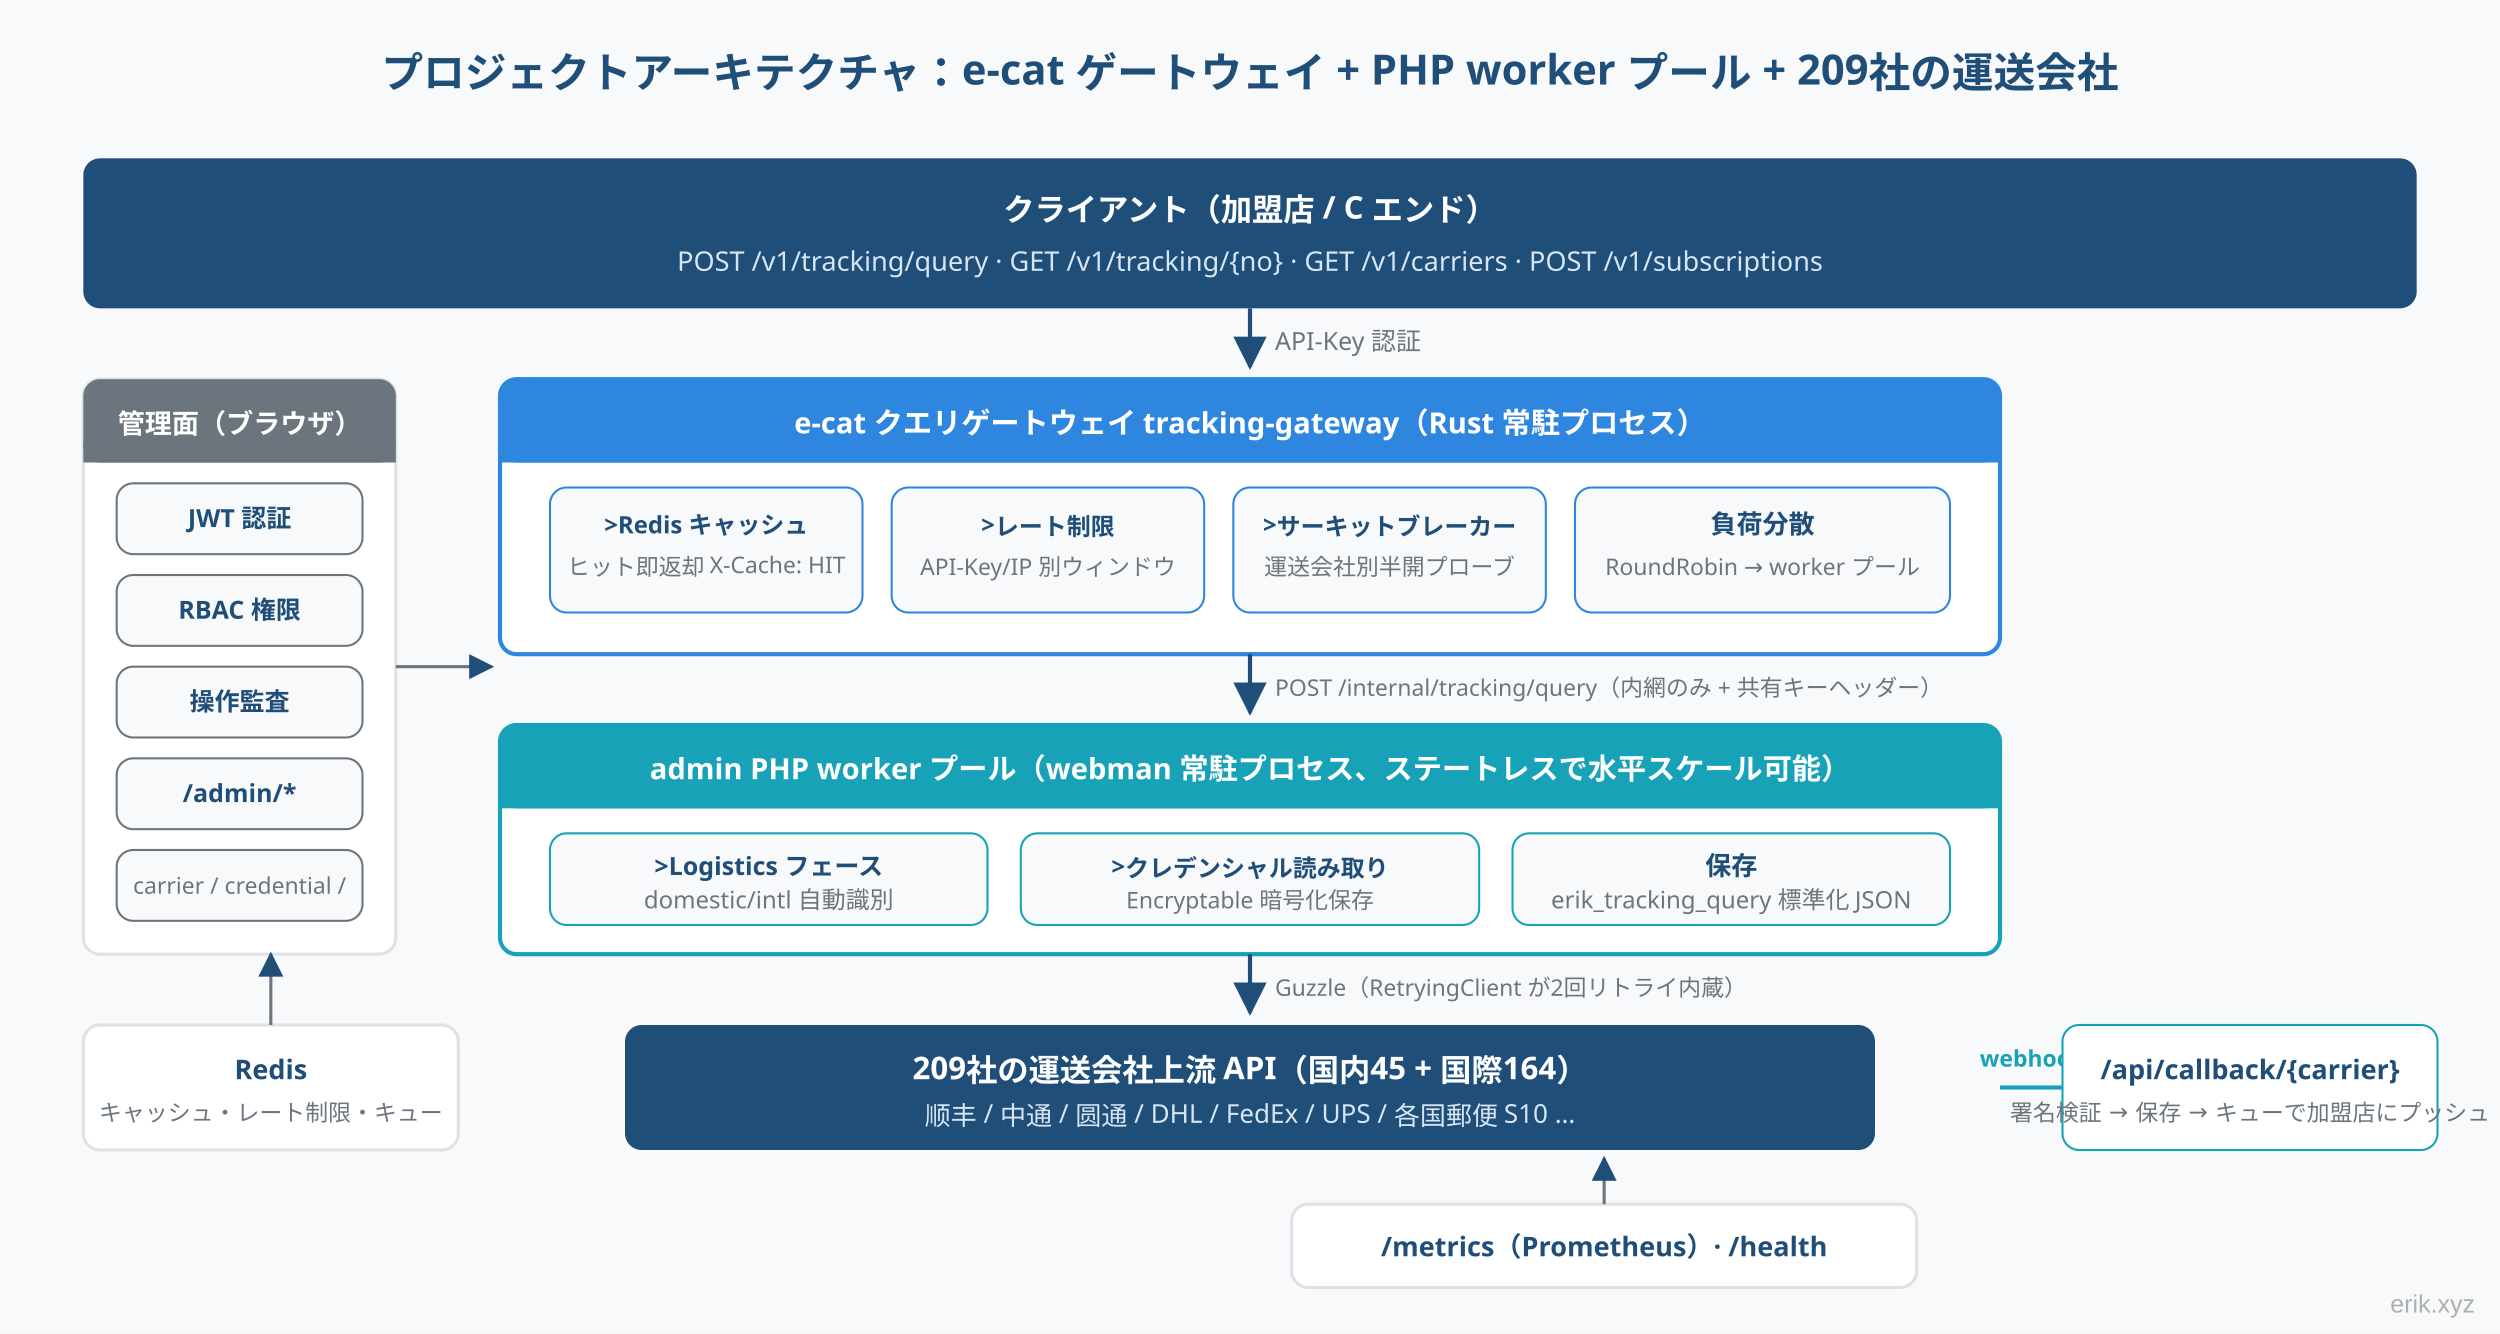
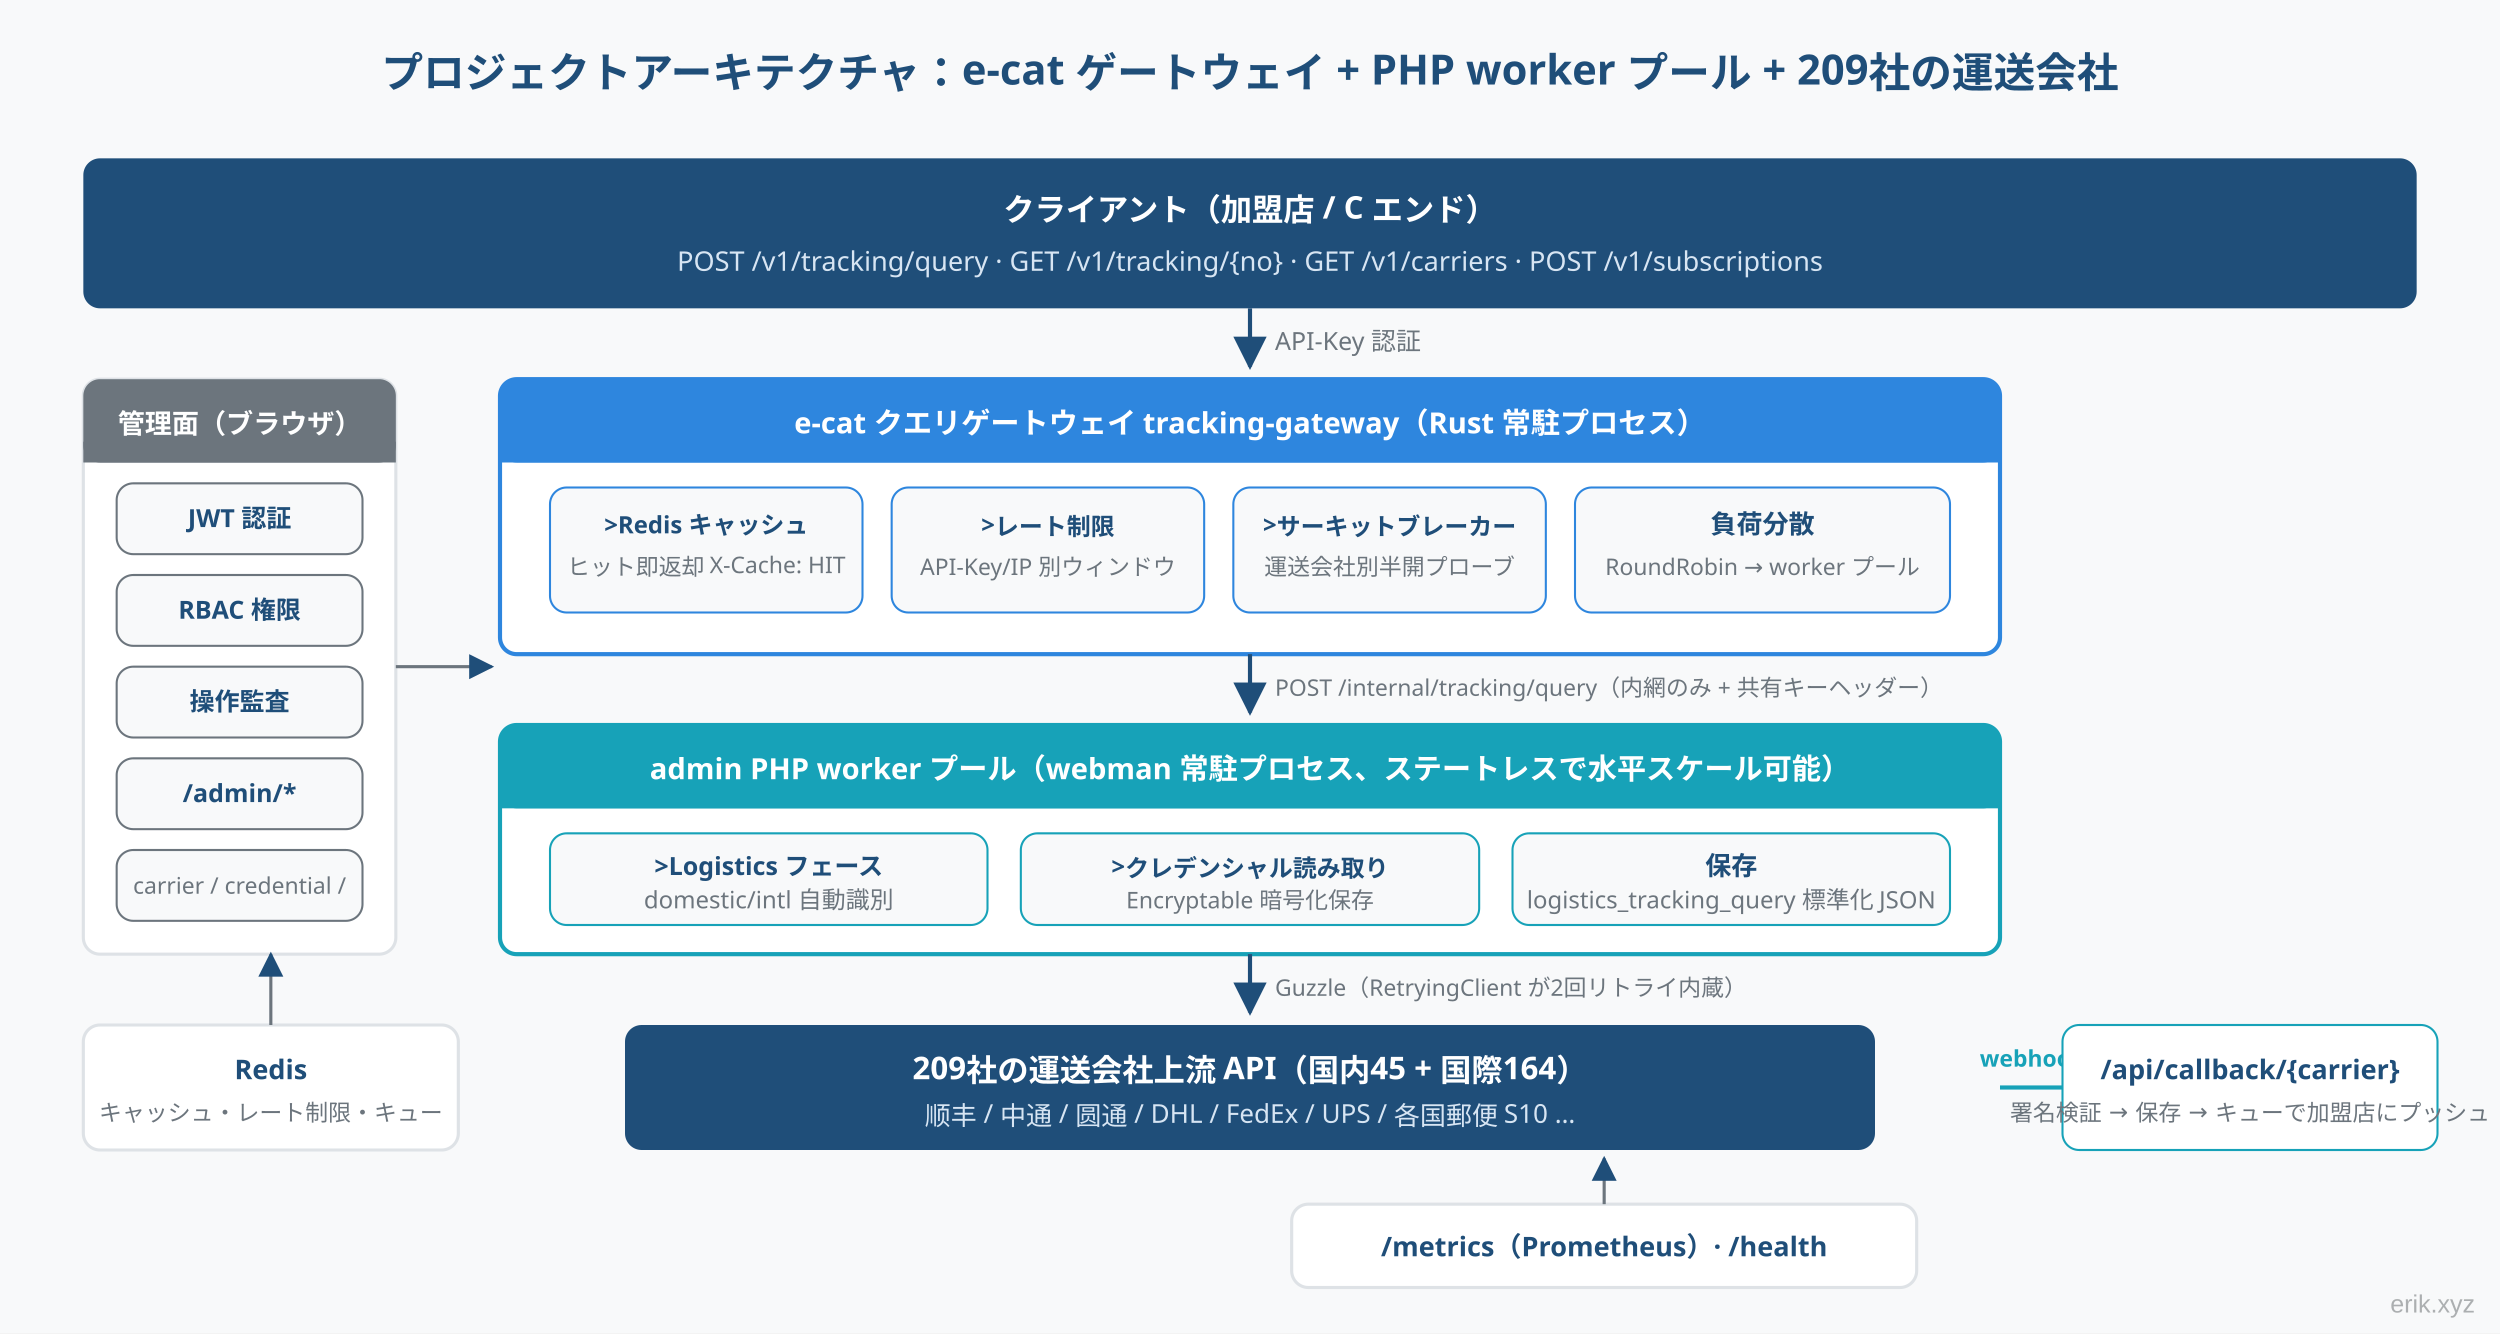
<svg xmlns="http://www.w3.org/2000/svg" viewBox="0 0 1200 640" font-family="'PingFang SC','Noto Sans SC','Microsoft YaHei',sans-serif">
  <defs>
    <marker id="arrow" viewBox="0 0 10 10" refX="9" refY="5" markerWidth="8" markerHeight="8" orient="auto-start-reverse">
      <path d="M0,0 L10,5 L0,10 z" fill="#1F4E79" />
    </marker>
    <marker id="arrow2" viewBox="0 0 10 10" refX="9" refY="5" markerWidth="8" markerHeight="8" orient="auto-start-reverse">
      <path d="M0,0 L10,5 L0,10 z" fill="#17A2B8" />
    </marker>
  </defs>
  <rect x="0" y="0" width="1200" height="640" fill="#F8F9FA" />
  <text x="600" y="42" text-anchor="middle" font-size="20" font-weight="bold" fill="#1F4E79">プロジェクトアーキテクチャ：e-cat ゲートウェイ + PHP worker プール + 209社の運送会社</text>
  <rect x="40" y="76" width="1120" height="72" rx="8" fill="#1F4E79" />
  <text x="600" y="106" text-anchor="middle" font-size="15" font-weight="bold" fill="#FFFFFF">クライアント（加盟店 / C エンド）</text>
  <text x="600" y="130" text-anchor="middle" font-size="13" fill="#D7E5F3">POST /v1/tracking/query · GET /v1/tracking/{no} · GET /v1/carriers · POST /v1/subscriptions</text>
  <line x1="600" y1="148" x2="600" y2="176" stroke="#1F4E79" stroke-width="2" marker-end="url(#arrow)" />
  <text x="612" y="168" font-size="12" fill="#6C757D">API-Key 認証</text>
  <rect x="240" y="182" width="720" height="132" rx="8" fill="#FFFFFF" stroke="#2E86DE" stroke-width="2" />
  <rect x="240" y="182" width="720" height="40" rx="8" fill="#2E86DE" />
  <rect x="240" y="212" width="720" height="10" fill="#2E86DE" />
  <text x="600" y="208" text-anchor="middle" font-size="14" font-weight="bold" fill="#FFFFFF">e-cat クエリゲートウェイ tracking-gateway（Rust 常駐プロセス）</text>
  <g font-size="12.5" fill="#212529" text-anchor="middle">
    <rect x="264" y="234" width="150" height="60" rx="8" fill="#F8F9FA" stroke="#2E86DE" />
    <text x="339" y="256" font-weight="bold" fill="#1F4E79" font-size="11.5">&gt;Redis キャッシュ</text>
    <text x="339" y="276" font-size="11" fill="#6C757D">ヒット即返却 X-Cache: HIT</text>
    <rect x="428" y="234" width="150" height="60" rx="8" fill="#F8F9FA" stroke="#2E86DE" />
    <text x="503" y="256" font-weight="bold" fill="#1F4E79" font-size="11.5">&gt;レート制限</text>
    <text x="503" y="276" font-size="11" fill="#6C757D">API-Key/IP 別ウィンドウ</text>
    <rect x="592" y="234" width="150" height="60" rx="8" fill="#F8F9FA" stroke="#2E86DE" />
    <text x="667" y="256" font-weight="bold" fill="#1F4E79" font-size="11.5">&gt;サーキットブレーカー</text>
    <text x="667" y="276" font-size="11" fill="#6C757D">運送会社別半開プローブ</text>
    <rect x="756" y="234" width="180" height="60" rx="8" fill="#F8F9FA" stroke="#2E86DE" />
    <text x="846" y="256" font-weight="bold" fill="#1F4E79">負荷分散</text>
    <text x="846" y="276" font-size="11" fill="#6C757D">RoundRobin → worker プール</text>
  </g>
  <line x1="600" y1="314" x2="600" y2="342" stroke="#1F4E79" stroke-width="2" marker-end="url(#arrow)" />
  <text x="612" y="334" font-size="11" fill="#6C757D">POST /internal/tracking/query（内網のみ + 共有キーヘッダー）</text>
  <rect x="240" y="348" width="720" height="110" rx="8" fill="#FFFFFF" stroke="#17A2B8" stroke-width="2" />
  <rect x="240" y="348" width="720" height="40" rx="8" fill="#17A2B8" />
  <rect x="240" y="378" width="720" height="10" fill="#17A2B8" />
  <text x="600" y="374" text-anchor="middle" font-size="14" font-weight="bold" fill="#FFFFFF">admin PHP worker プール（webman 常駐プロセス、ステートレスで水平スケール可能）</text>
  <g font-size="12.5" fill="#212529" text-anchor="middle">
    <rect x="264" y="400" width="210" height="44" rx="8" fill="#F8F9FA" stroke="#17A2B8" />
    <text x="369" y="420" font-weight="bold" fill="#1F4E79" font-size="12">&gt;Logistics フェース</text>
    <text x="369" y="436" font-size="11.5" fill="#6C757D">domestic/intl 自動識別</text>
    <rect x="490" y="400" width="220" height="44" rx="8" fill="#F8F9FA" stroke="#17A2B8" />
    <text x="600" y="420" font-weight="bold" fill="#1F4E79" font-size="11.5">&gt;クレデンシャル読み取り</text>
    <text x="600" y="436" font-size="11" fill="#6C757D">Encryptable 暗号化保存</text>
    <rect x="726" y="400" width="210" height="44" rx="8" fill="#F8F9FA" stroke="#17A2B8" />
    <text x="831" y="420" font-weight="bold" fill="#1F4E79">保存</text>
-     <text x="831" y="436" font-size="11.5" fill="#6C757D">erik_tracking_query 標準化 JSON</text>
+     <text x="831" y="436" font-size="11.5" fill="#6C757D">logistics_tracking_query 標準化 JSON</text>
  </g>
  <line x1="600" y1="458" x2="600" y2="486" stroke="#1F4E79" stroke-width="2" marker-end="url(#arrow)" />
  <text x="612" y="478" font-size="11" fill="#6C757D">Guzzle（RetryingClient が2回リトライ内蔵）</text>
  <rect x="300" y="492" width="600" height="60" rx="8" fill="#1F4E79" />
  <text x="600" y="518" text-anchor="middle" font-size="15" font-weight="bold" fill="#FFFFFF">209社の運送会社上流 API（国内45 + 国際164）</text>
  <text x="600" y="540" text-anchor="middle" font-size="12.5" fill="#D7E5F3">顺丰 / 中通 / 圆通 / DHL / FedEx / UPS / 各国郵便 S10 …</text>
  <line x1="960" y1="522" x2="1060" y2="522" stroke="#17A2B8" stroke-width="2" marker-end="url(#arrow2)" />
  <text x="1010" y="512" text-anchor="middle" font-size="11" fill="#17A2B8" font-weight="bold">webhook コールバック</text>
  <rect x="990" y="492" width="180" height="60" rx="8" fill="#FFFFFF" stroke="#17A2B8" />
  <text x="1080" y="518" text-anchor="middle" font-size="13" font-weight="bold" fill="#1F4E79">/api/callback/{carrier}</text>
  <text x="1080" y="538" text-anchor="middle" font-size="11" fill="#6C757D">署名検証 → 保存 → キューで加盟店にプッシュ</text>
  <rect x="40" y="182" width="150" height="276" rx="8" fill="#FFFFFF" stroke="#DEE2E6" stroke-width="1.5" />
  <rect x="40" y="182" width="150" height="40" rx="8" fill="#6C757D" />
  <rect x="40" y="212" width="150" height="10" fill="#6C757D" />
  <text x="115" y="208" text-anchor="middle" font-size="13" font-weight="bold" fill="#FFFFFF">管理面（ブラウザ）</text>
  <g font-size="12" fill="#212529" text-anchor="middle">
    <rect x="56" y="232" width="118" height="34" rx="8" fill="#F8F9FA" stroke="#6C757D" />
    <text x="115" y="253" fill="#1F4E79" font-weight="bold">JWT 認証</text>
    <rect x="56" y="276" width="118" height="34" rx="8" fill="#F8F9FA" stroke="#6C757D" />
    <text x="115" y="297" fill="#1F4E79" font-weight="bold">RBAC 権限</text>
    <rect x="56" y="320" width="118" height="34" rx="8" fill="#F8F9FA" stroke="#6C757D" />
    <text x="115" y="341" fill="#1F4E79" font-weight="bold">操作監査</text>
    <rect x="56" y="364" width="118" height="34" rx="8" fill="#F8F9FA" stroke="#6C757D" />
    <text x="115" y="385" fill="#1F4E79" font-weight="bold">/admin/*</text>
    <rect x="56" y="408" width="118" height="34" rx="8" fill="#F8F9FA" stroke="#6C757D" />
    <text x="115" y="429" font-size="11" fill="#6C757D">carrier / credential /</text>
  </g>
  <line x1="190" y1="320" x2="236" y2="320" stroke="#6C757D" stroke-width="1.5" marker-end="url(#arrow)" />
  <rect x="40" y="492" width="180" height="60" rx="8" fill="#FFFFFF" stroke="#DEE2E6" stroke-width="1.5" />
  <text x="130" y="518" text-anchor="middle" font-size="13" font-weight="bold" fill="#1F4E79">Redis</text>
  <text x="130" y="538" text-anchor="middle" font-size="11" fill="#6C757D">キャッシュ・レート制限・キュー</text>
  <rect x="620" y="578" width="300" height="40" rx="8" fill="#FFFFFF" stroke="#DEE2E6" stroke-width="1.5" />
  <text x="770" y="603" text-anchor="middle" font-size="13" font-weight="bold" fill="#1F4E79">/metrics（Prometheus）· /health</text>
  <line x1="770" y1="578" x2="770" y2="556" stroke="#6C757D" stroke-width="1.5" marker-end="url(#arrow)" />
  <line x1="130" y1="492" x2="130" y2="458" stroke="#6C757D" stroke-width="1.5" marker-end="url(#arrow)" />
  <text x="1188" y="630" fill="rgba(33,37,41,0.35)" font-size="12" font-family="Arial, sans-serif" text-anchor="end">erik.xyz</text>
</svg>
